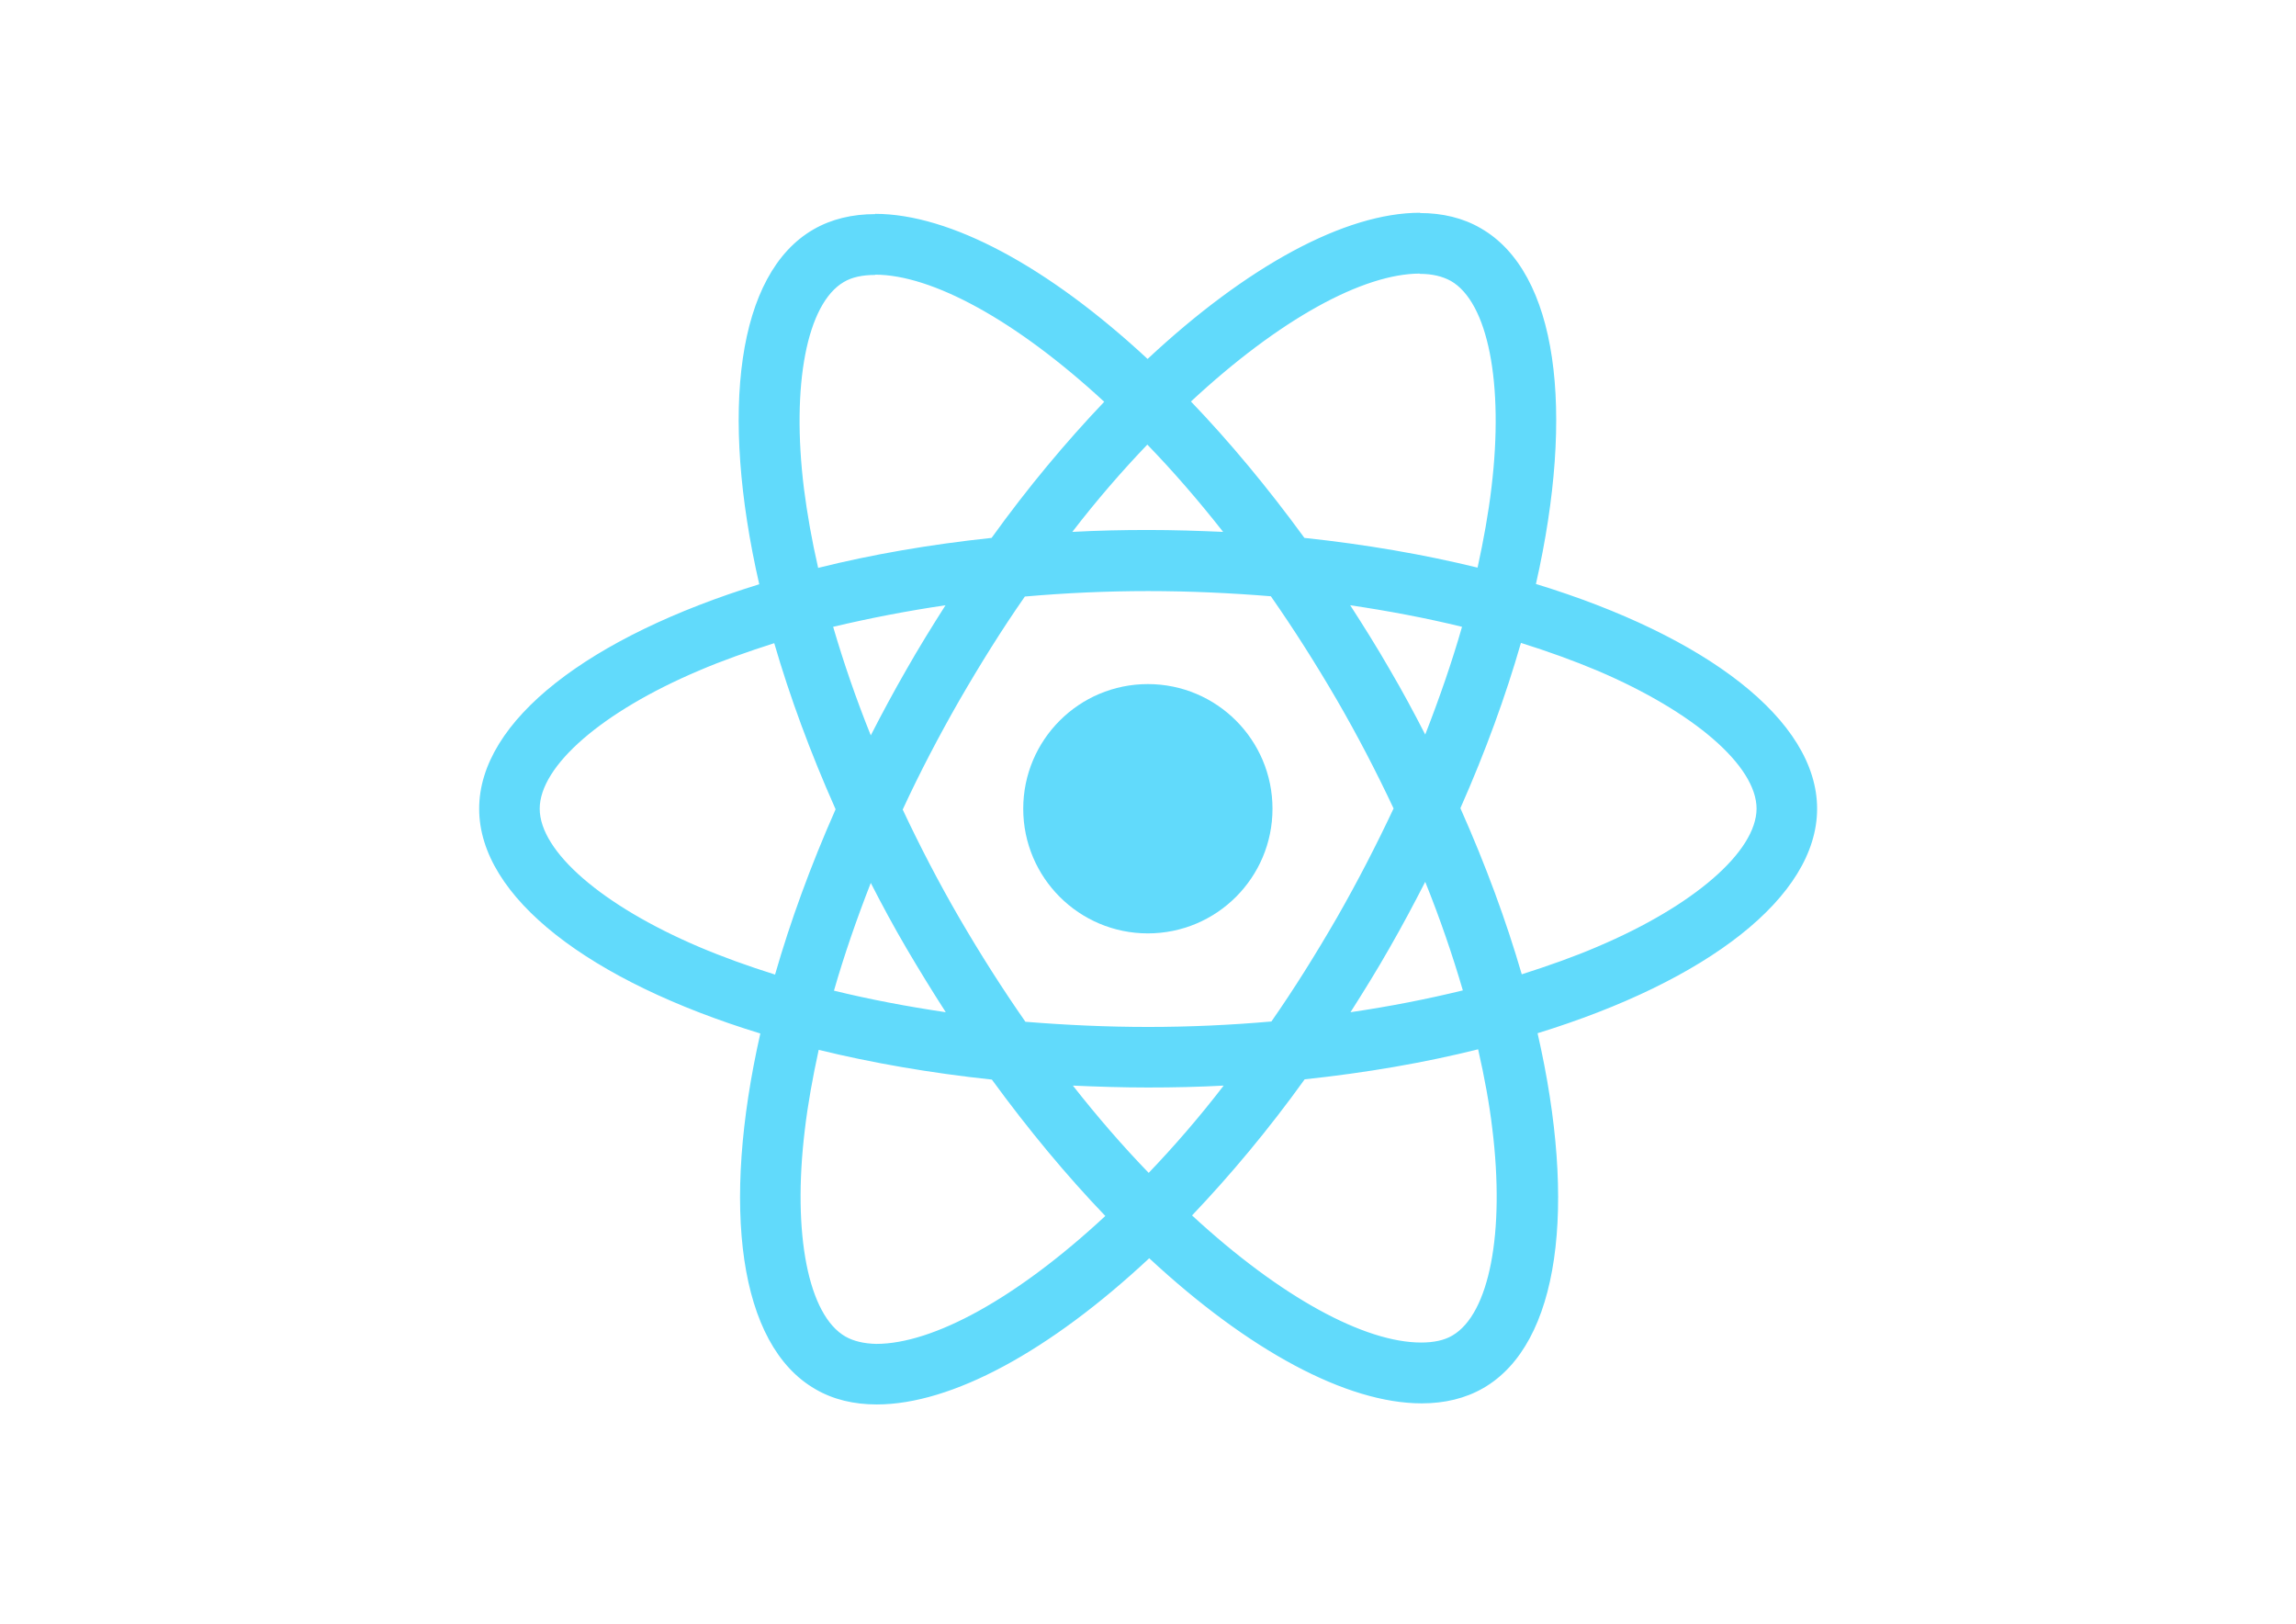
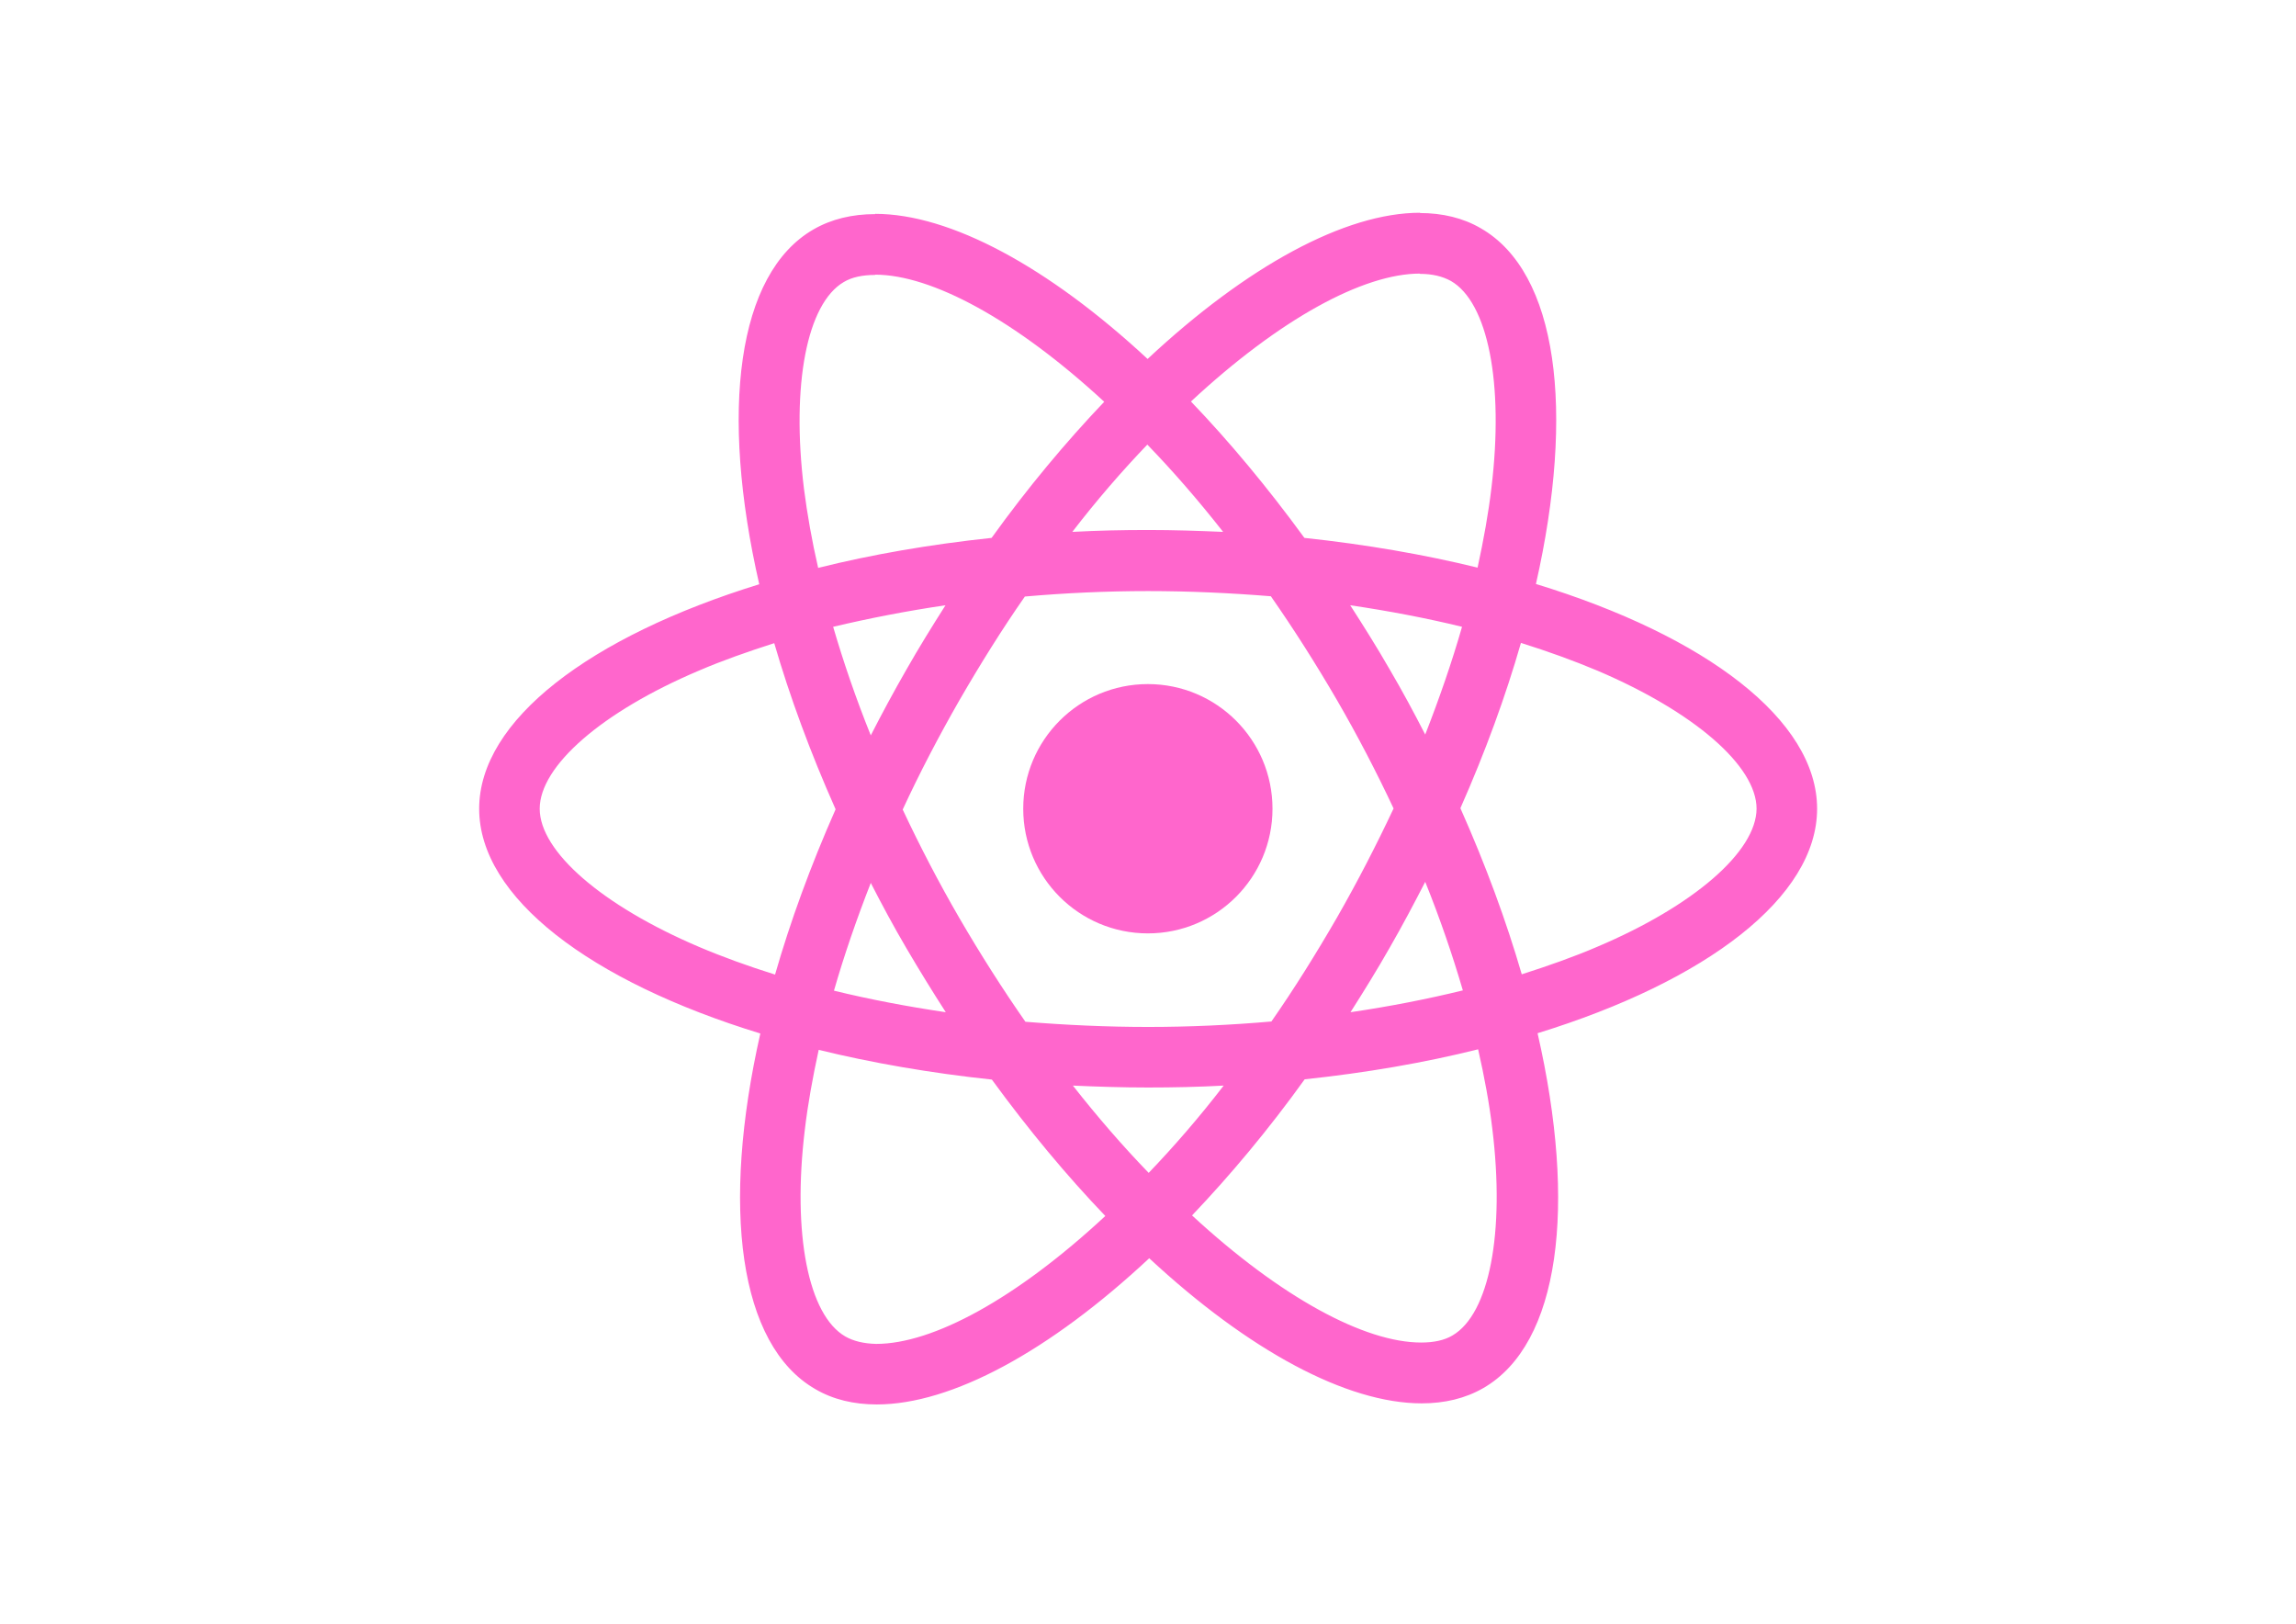
<svg xmlns="http://www.w3.org/2000/svg" viewBox="0 0 841.9 595.3">
-   <g fill="#61DAFB">
+   <g fill="#ff66cc">
    <path d="M666.3 296.5c0-32.5-40.7-63.3-103.1-82.4 14.4-63.6 8-114.2-20.2-130.4-6.5-3.8-14.1-5.6-22.4-5.6v22.3c4.6 0 8.3.9 11.4 2.6 13.6 7.8 19.5 37.5 14.9 75.7-1.1 9.4-2.9 19.3-5.1 29.4-19.6-4.8-41-8.5-63.5-10.9-13.5-18.5-27.5-35.3-41.6-50 32.6-30.3 63.2-46.9 84-46.9V78c-27.5 0-63.5 19.6-99.9 53.6-36.4-33.8-72.4-53.2-99.9-53.2v22.3c20.7 0 51.4 16.5 84 46.6-14 14.7-28 31.4-41.3 49.9-22.6 2.4-44 6.1-63.6 11-2.3-10-4-19.7-5.2-29-4.7-38.2 1.1-67.9 14.6-75.8 3-1.8 6.9-2.6 11.5-2.6V78.5c-8.4 0-16 1.8-22.6 5.6-28.1 16.2-34.4 66.7-19.9 130.1-62.2 19.2-102.7 49.9-102.7 82.3 0 32.5 40.7 63.3 103.1 82.4-14.4 63.6-8 114.2 20.2 130.4 6.5 3.8 14.1 5.6 22.5 5.6 27.5 0 63.5-19.6 99.9-53.6 36.4 33.8 72.4 53.2 99.9 53.2 8.4 0 16-1.8 22.6-5.6 28.1-16.2 34.4-66.7 19.9-130.1 62-19.1 102.5-49.9 102.5-82.3zm-130.2-66.7c-3.7 12.9-8.3 26.2-13.5 39.5-4.1-8-8.4-16-13.1-24-4.6-8-9.5-15.8-14.4-23.4 14.2 2.1 27.9 4.7 41 7.9zm-45.8 106.5c-7.8 13.5-15.8 26.3-24.1 38.2-14.9 1.3-30 2-45.2 2-15.1 0-30.2-.7-45-1.9-8.3-11.9-16.4-24.6-24.2-38-7.6-13.1-14.5-26.4-20.8-39.8 6.2-13.4 13.2-26.8 20.7-39.9 7.8-13.5 15.8-26.3 24.1-38.2 14.9-1.3 30-2 45.2-2 15.1 0 30.2.7 45 1.9 8.3 11.9 16.4 24.6 24.2 38 7.6 13.1 14.5 26.4 20.8 39.8-6.3 13.4-13.2 26.8-20.7 39.9zm32.3-13c5.4 13.4 10 26.8 13.8 39.8-13.1 3.2-26.9 5.9-41.2 8 4.9-7.7 9.8-15.6 14.4-23.7 4.6-8 8.9-16.1 13-24.1zM421.2 430c-9.3-9.6-18.6-20.3-27.8-32 9 .4 18.2.7 27.5.7 9.4 0 18.7-.2 27.8-.7-9 11.7-18.3 22.4-27.5 32zm-74.4-58.9c-14.2-2.1-27.9-4.7-41-7.9 3.7-12.9 8.3-26.2 13.5-39.5 4.1 8 8.4 16 13.1 24 4.7 8 9.5 15.8 14.4 23.4zM420.7 163c9.3 9.6 18.6 20.3 27.8 32-9-.4-18.2-.7-27.5-.7-9.4 0-18.7.2-27.8.7 9-11.7 18.3-22.4 27.5-32zm-74 58.9c-4.9 7.7-9.8 15.6-14.4 23.7-4.6 8-8.9 16-13 24-5.4-13.4-10-26.8-13.8-39.8 13.1-3.1 26.9-5.8 41.2-7.9zm-90.5 125.2c-35.4-15.1-58.3-34.9-58.3-50.6 0-15.7 22.9-35.6 58.3-50.6 8.6-3.7 18-7 27.7-10.1 5.7 19.6 13.2 40 22.5 60.9-9.2 20.8-16.6 41.1-22.2 60.6-9.9-3.1-19.3-6.5-28-10.2zM310 490c-13.6-7.8-19.5-37.5-14.9-75.7 1.1-9.4 2.9-19.3 5.1-29.4 19.6 4.8 41 8.5 63.5 10.9 13.5 18.5 27.5 35.3 41.6 50-32.6 30.3-63.2 46.9-84 46.9-4.5-.1-8.3-1-11.3-2.7zm237.2-76.2c4.7 38.2-1.1 67.9-14.6 75.8-3 1.8-6.9 2.6-11.5 2.6-20.7 0-51.4-16.5-84-46.6 14-14.7 28-31.4 41.3-49.9 22.6-2.4 44-6.1 63.6-11 2.3 10.1 4.1 19.8 5.2 29.1zm38.5-66.7c-8.6 3.7-18 7-27.7 10.1-5.7-19.6-13.2-40-22.5-60.9 9.2-20.8 16.6-41.1 22.2-60.6 9.9 3.1 19.3 6.5 28.1 10.2 35.4 15.1 58.3 34.9 58.3 50.6-.1 15.7-23 35.6-58.4 50.6zM320.8 78.4z" />
    <circle cx="420.9" cy="296.5" r="45.7" />
    <path d="M520.5 78.1z" />
  </g>
</svg>
